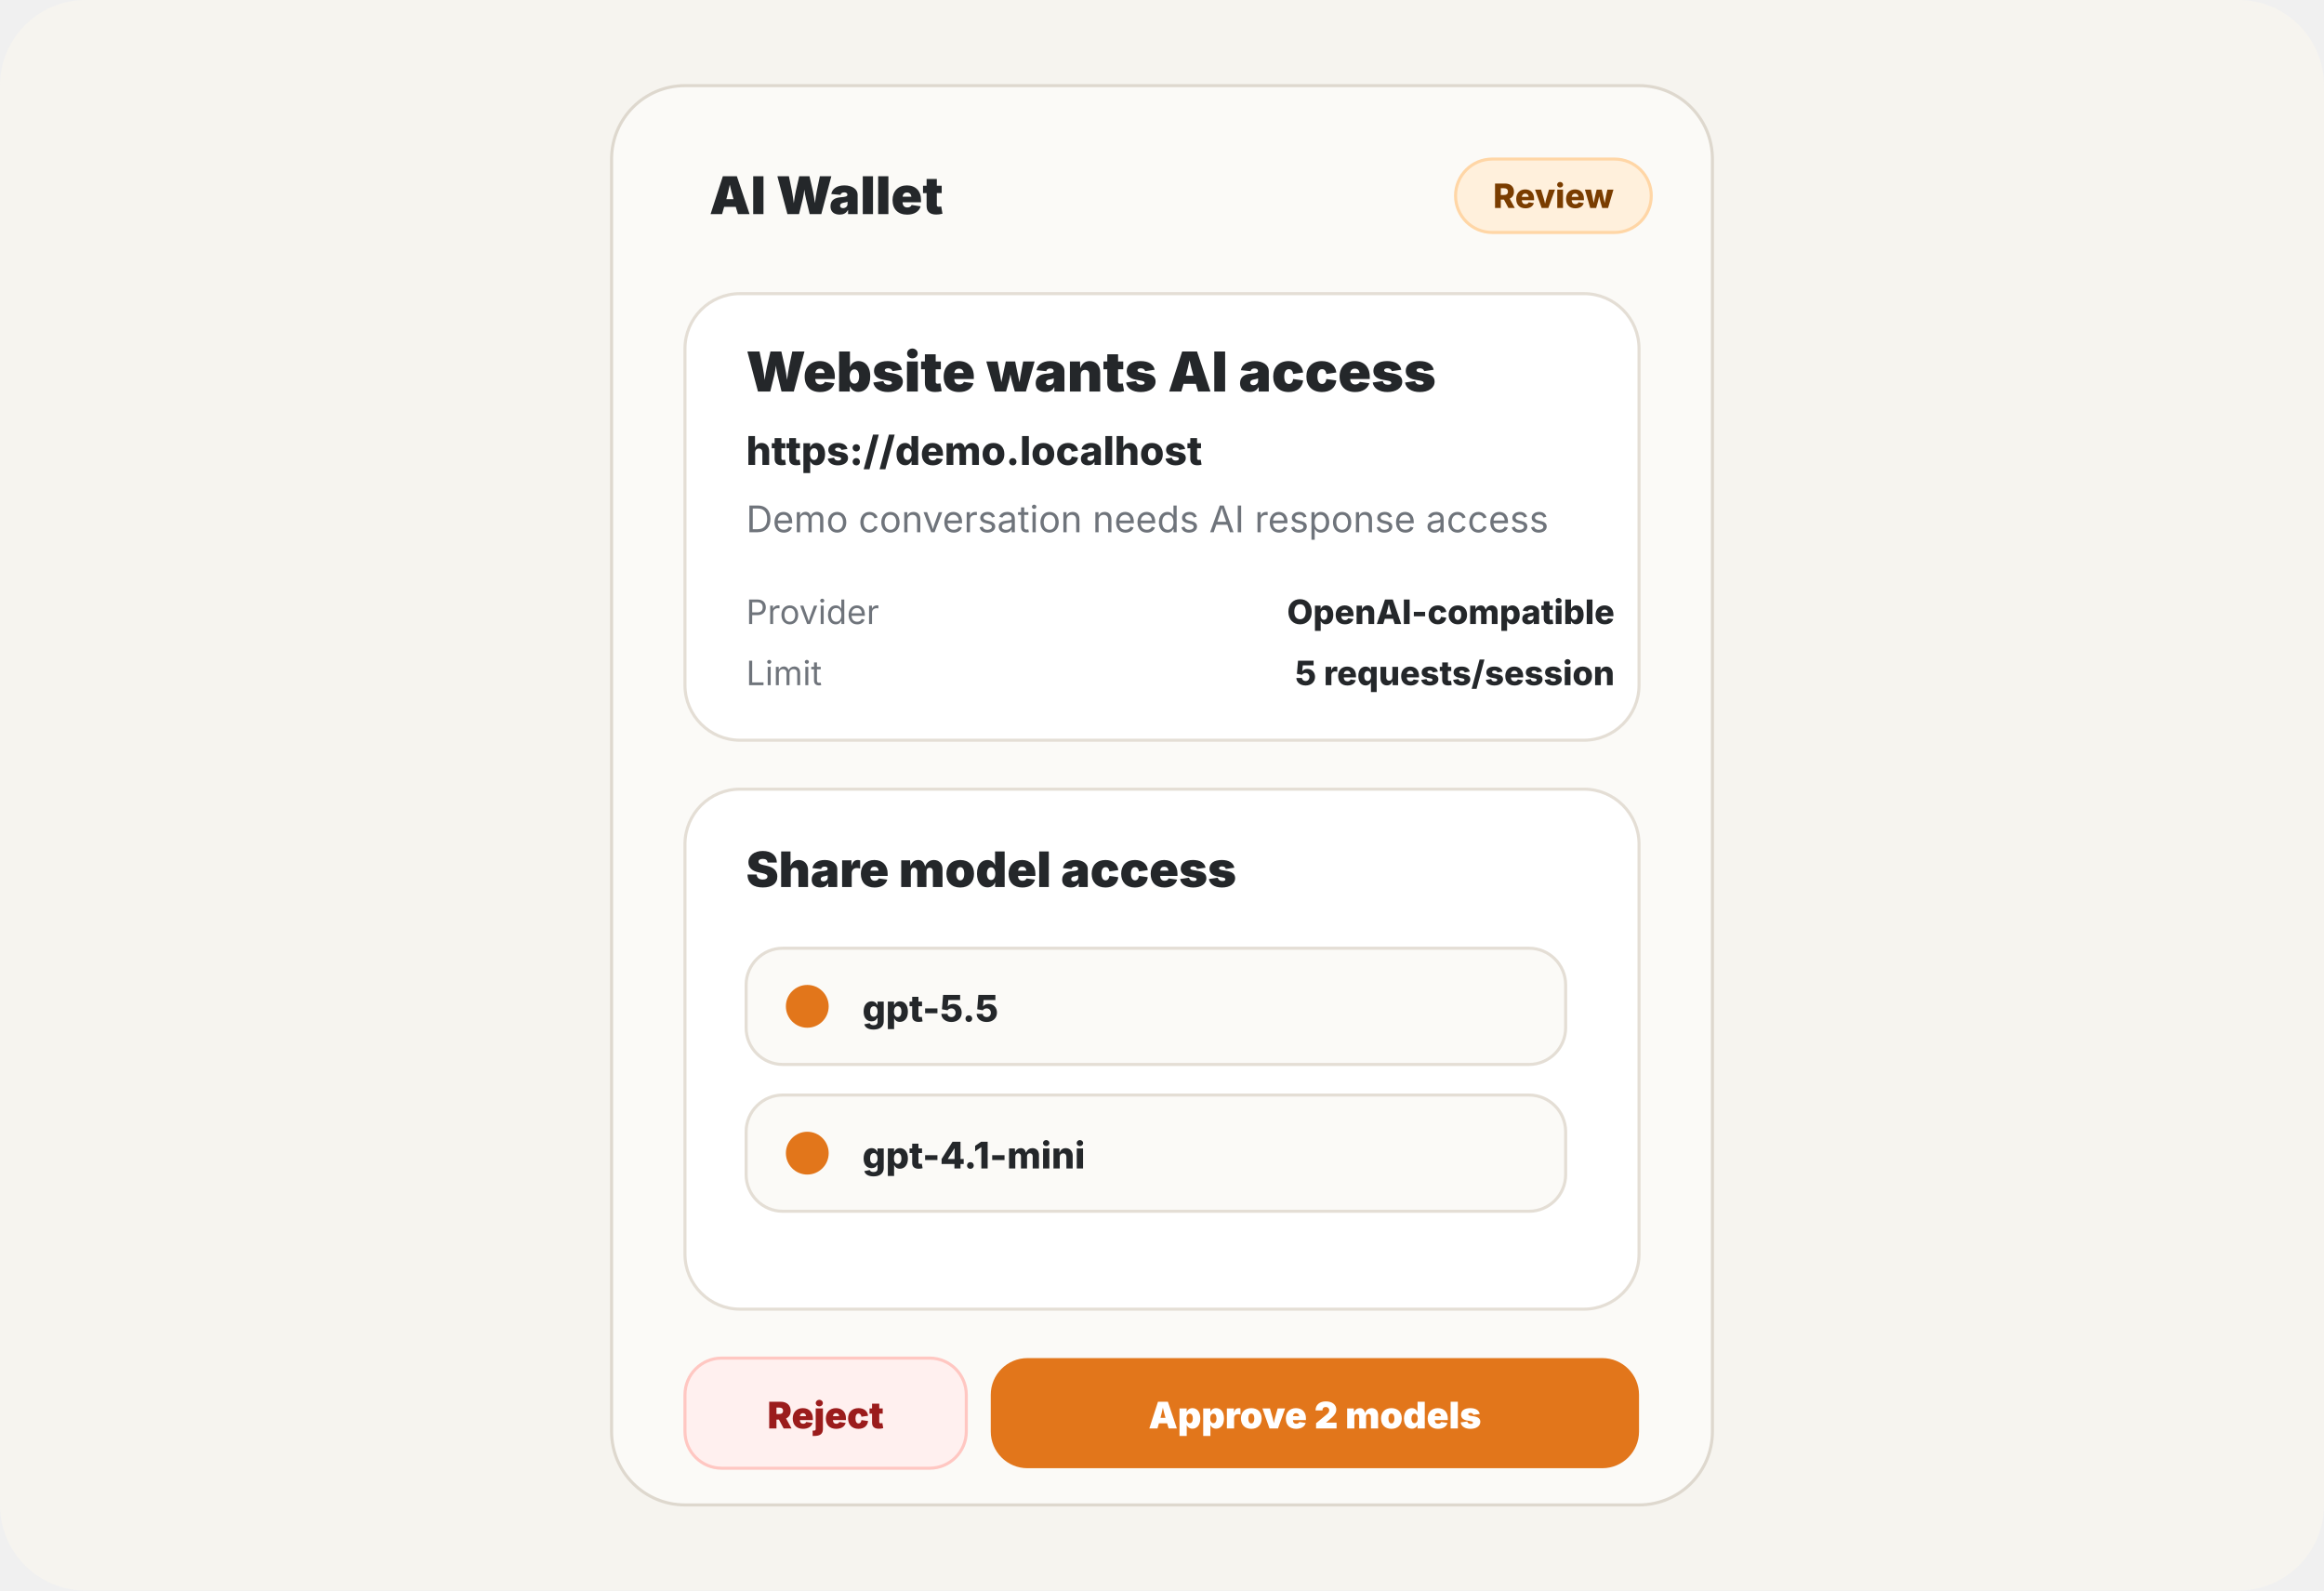
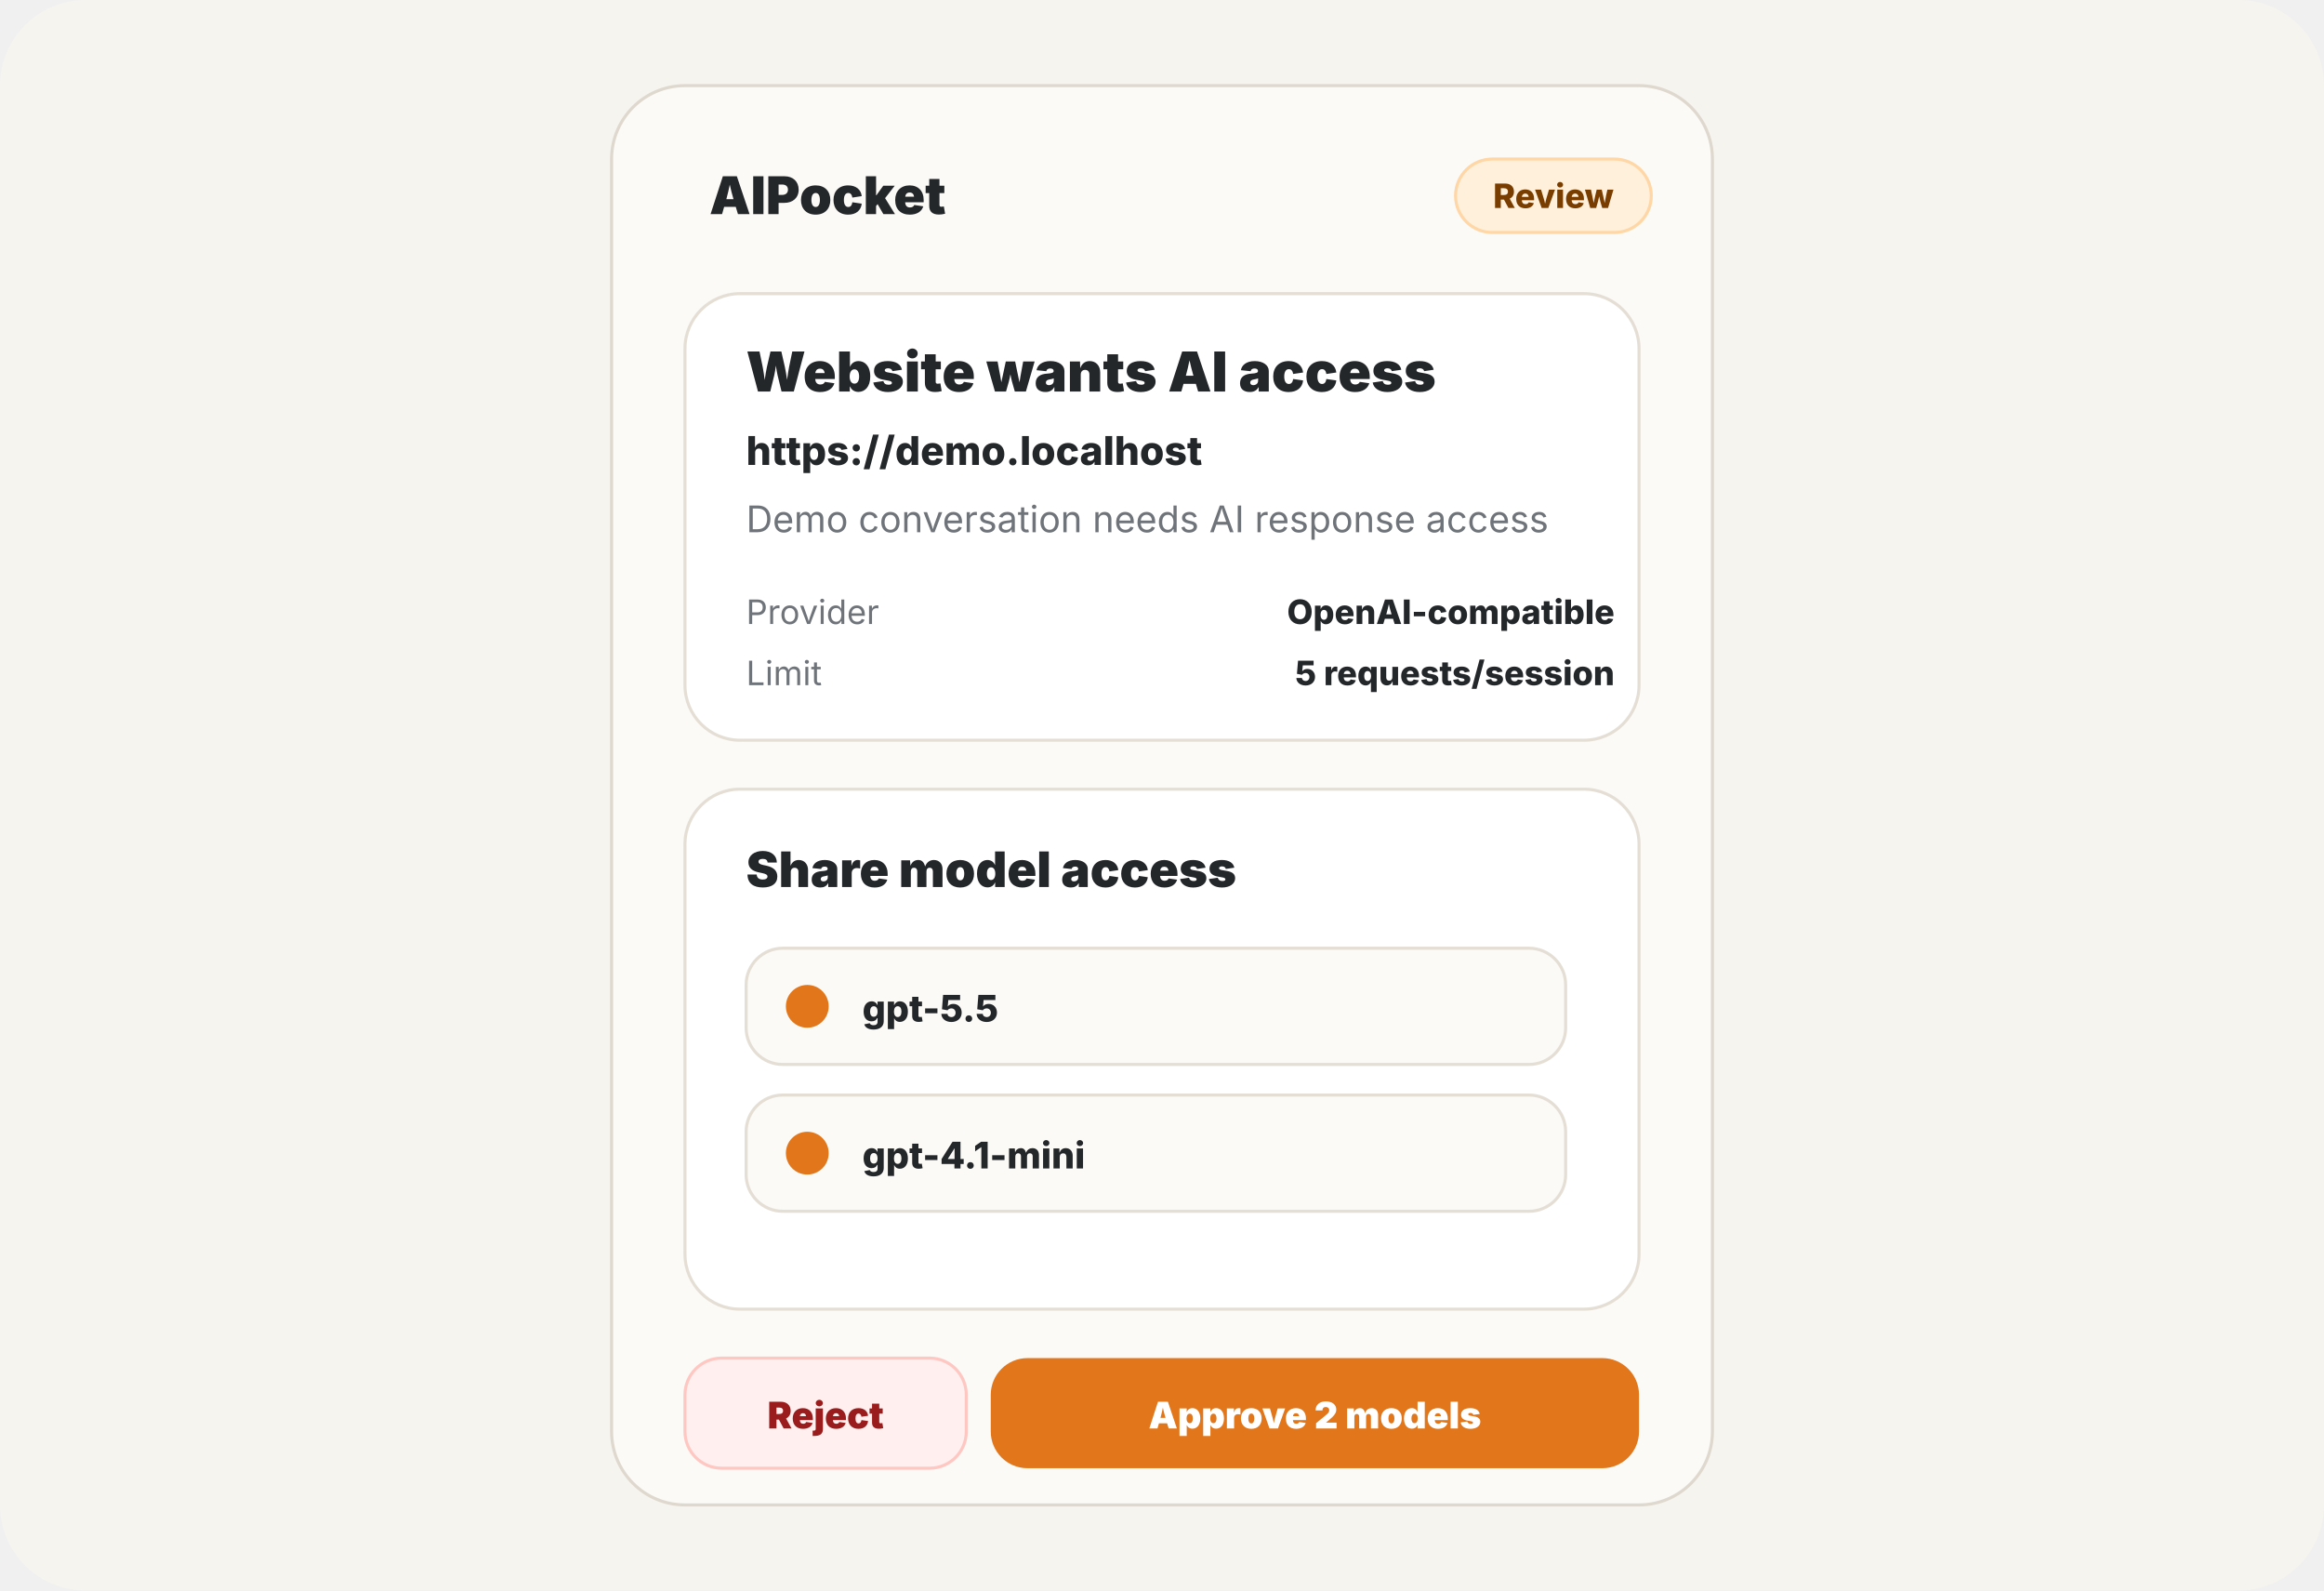
- <svg xmlns="http://www.w3.org/2000/svg" width="760" height="520" viewBox="0 0 760 520" role="img" aria-label="AI Wallet approval mock screenshot">
+ <svg xmlns="http://www.w3.org/2000/svg" width="760" height="520" viewBox="0 0 760 520" role="img" aria-label="AIPocket approval mock screenshot">
  <rect width="760" height="520" rx="28" fill="#f6f4ef" />
  <rect x="200" y="28" width="360" height="464" rx="24" fill="#fbfaf7" stroke="#ded8ce" />
-   <text x="232" y="70" font-family="Inter, Arial" font-size="17" font-weight="850" fill="#24272a">AI Wallet</text>
+   <text x="232" y="70" font-family="Inter, Arial" font-size="17" font-weight="850" fill="#24272a">AIPocket</text>
  <rect x="476" y="52" width="64" height="24" rx="12" fill="#fff0dc" stroke="#ffd6a6" />
  <text x="508" y="68" text-anchor="middle" font-family="Inter, Arial" font-size="11" font-weight="800" fill="#7a3d00">Review</text>
  <rect x="224" y="96" width="312" height="146" rx="18" fill="#fff" stroke="#e4ded5" />
  <text x="244" y="128" font-family="Inter, Arial" font-size="18" font-weight="850" fill="#24272a">Website wants AI access</text>
  <text x="244" y="152" font-family="Inter, Arial" font-size="13" font-weight="800" fill="#24272a">https://demo.localhost</text>
  <text x="244" y="174" font-family="Inter, Arial" font-size="12" fill="#6f747b">Demo conversation needs AI response access</text>
  <text x="244" y="204" font-family="Inter, Arial" font-size="11" fill="#6f747b">Provider</text>
  <text x="528" y="204" text-anchor="end" font-family="Inter, Arial" font-size="11" font-weight="800" fill="#24272a">OpenAI-compatible</text>
  <text x="244" y="224" font-family="Inter, Arial" font-size="11" fill="#6f747b">Limit</text>
  <text x="528" y="224" text-anchor="end" font-family="Inter, Arial" font-size="11" font-weight="800" fill="#24272a">5 requests/session</text>
  <rect x="224" y="258" width="312" height="170" rx="18" fill="#fff" stroke="#e4ded5" />
  <text x="244" y="290" font-family="Inter, Arial" font-size="16" font-weight="850" fill="#24272a">Share model access</text>
  <rect x="244" y="310" width="268" height="38" rx="12" fill="#fbfaf7" stroke="#e4ded5" />
  <circle cx="264" cy="329" r="7" fill="#e2761b" />
  <text x="282" y="334" font-family="Inter, Arial" font-size="12" font-weight="800" fill="#24272a">gpt-5.5</text>
  <rect x="244" y="358" width="268" height="38" rx="12" fill="#fbfaf7" stroke="#e4ded5" />
  <circle cx="264" cy="377" r="7" fill="#e2761b" />
  <text x="282" y="382" font-family="Inter, Arial" font-size="12" font-weight="800" fill="#24272a">gpt-4.1-mini</text>
  <rect x="224" y="444" width="92" height="36" rx="12" fill="#fff0ef" stroke="#ffc7c2" />
  <text x="270" y="467" text-anchor="middle" font-family="Inter, Arial" font-size="12" font-weight="850" fill="#9b1c1c">Reject</text>
  <rect x="324" y="444" width="212" height="36" rx="12" fill="#e2761b" />
  <text x="430" y="467" text-anchor="middle" font-family="Inter, Arial" font-size="12" font-weight="850" fill="#fff">Approve 2 models</text>
</svg>
